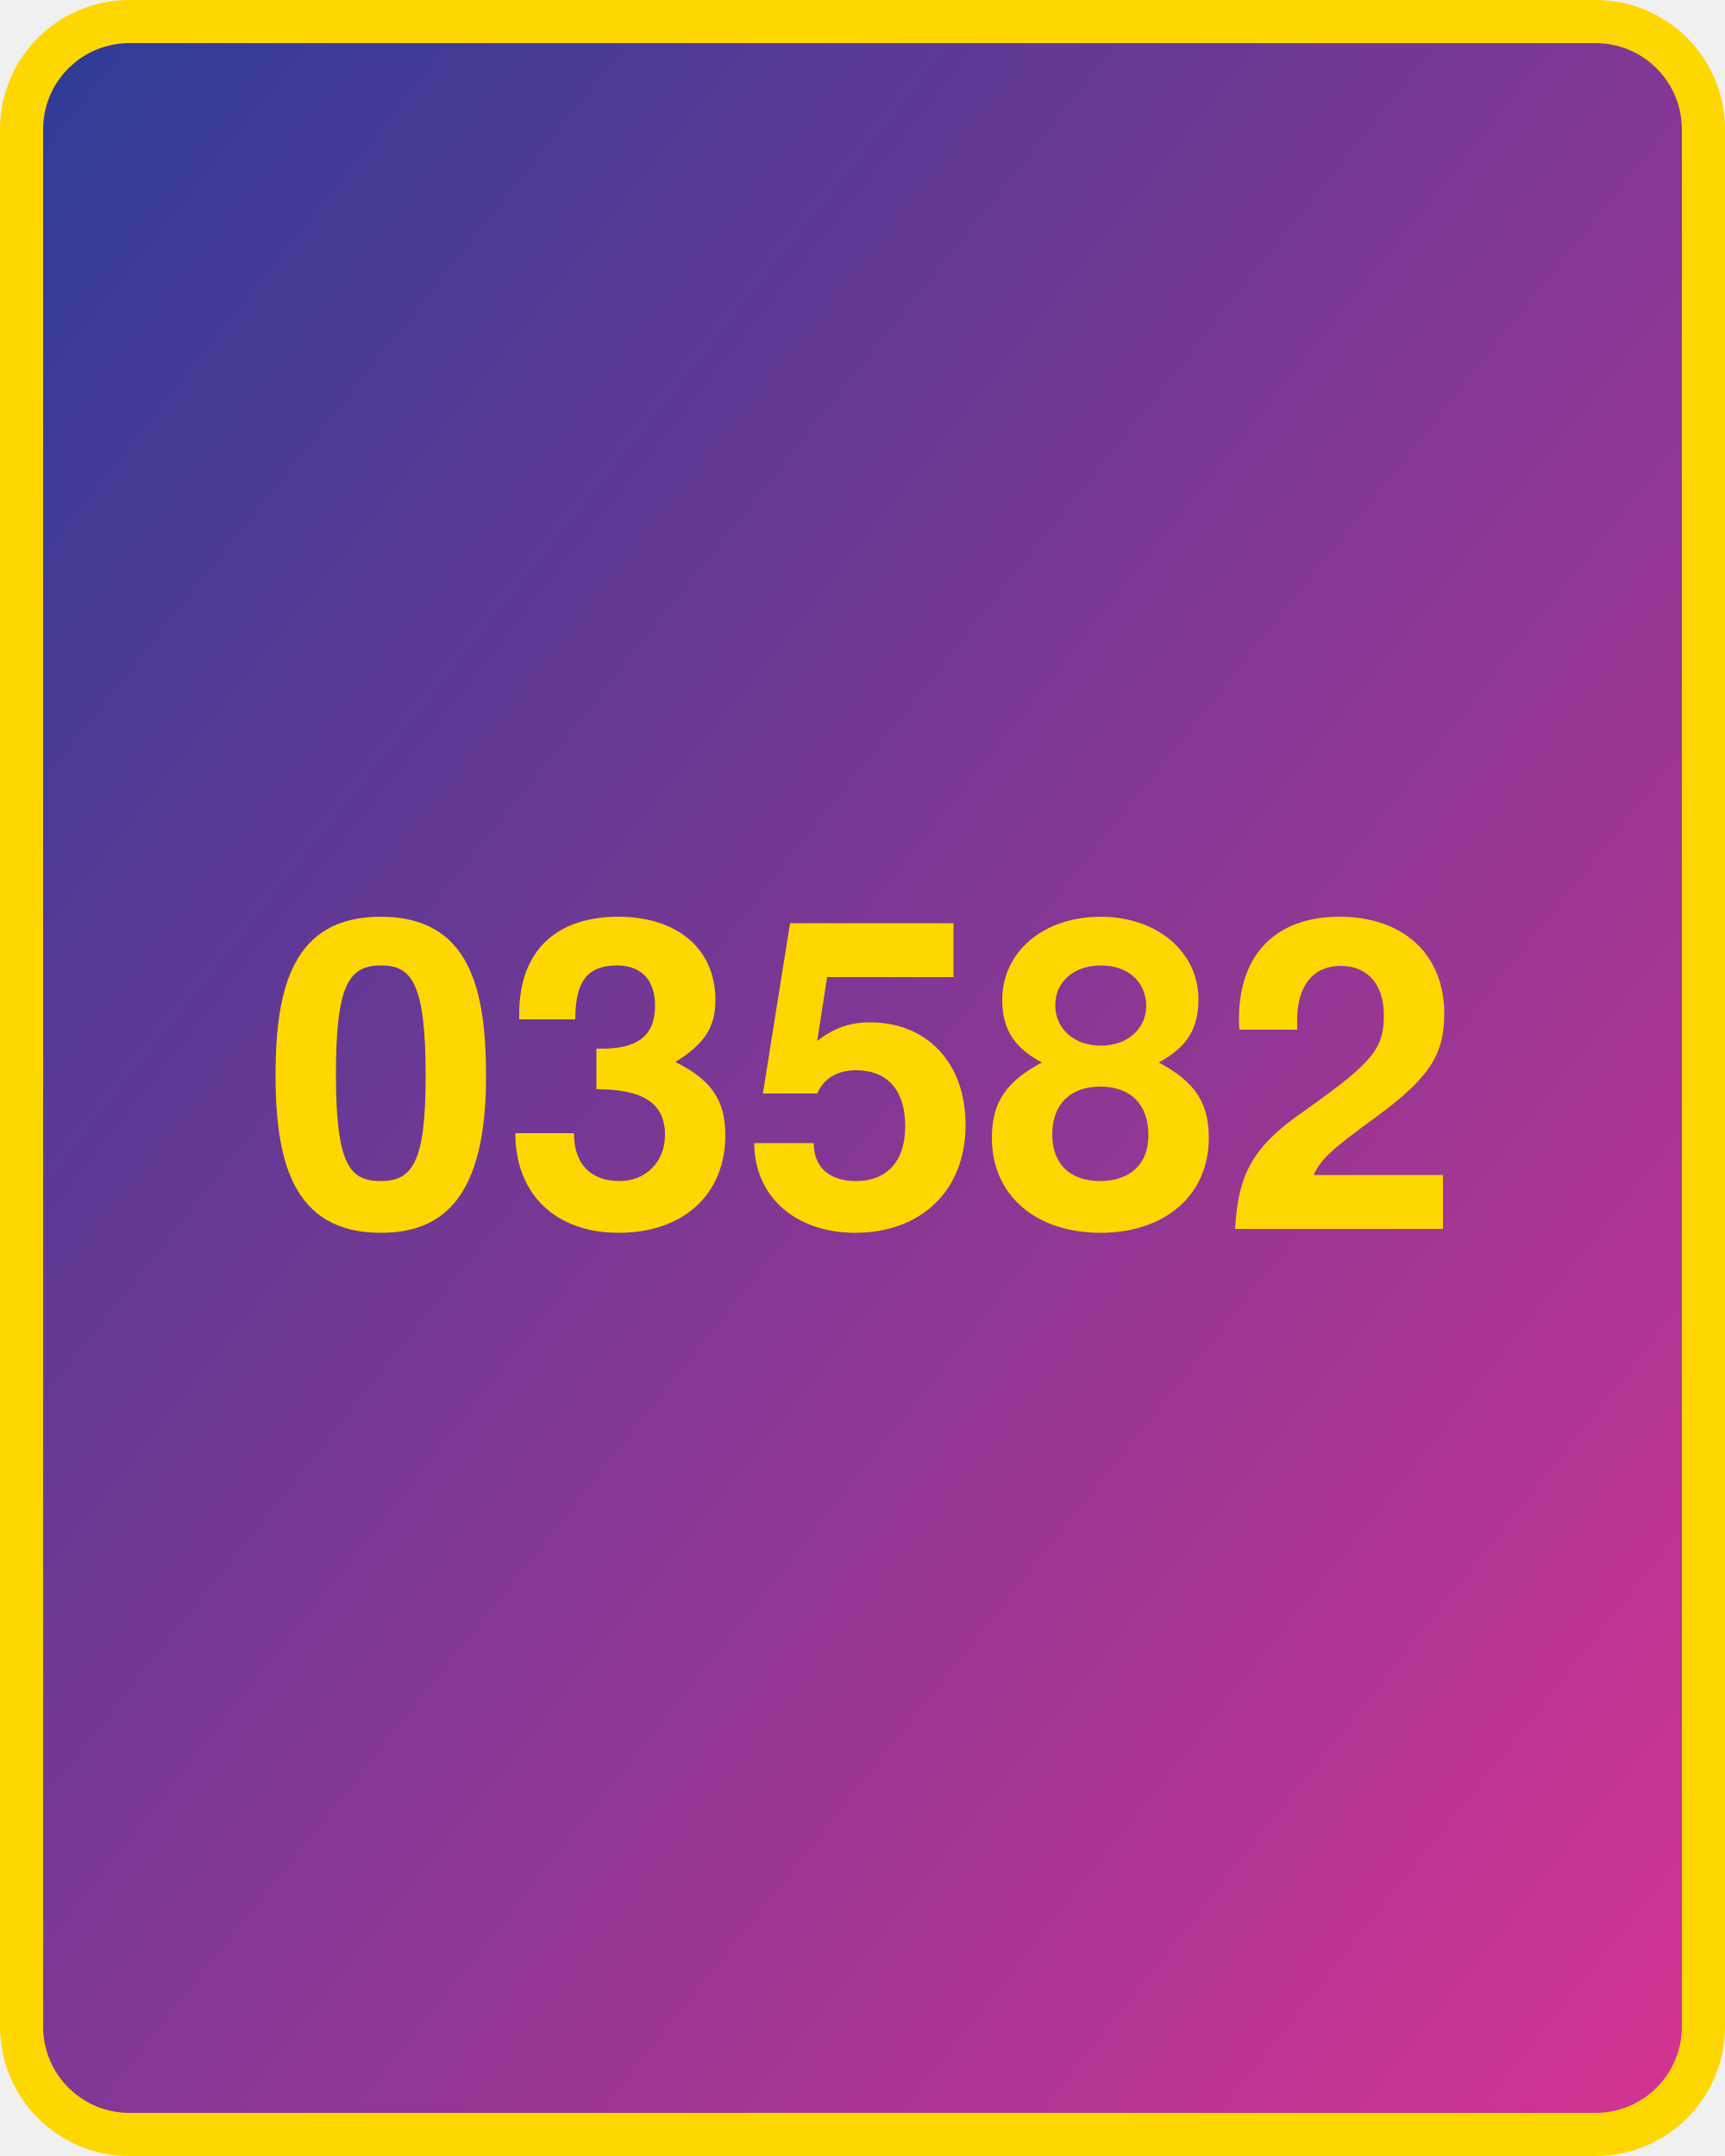
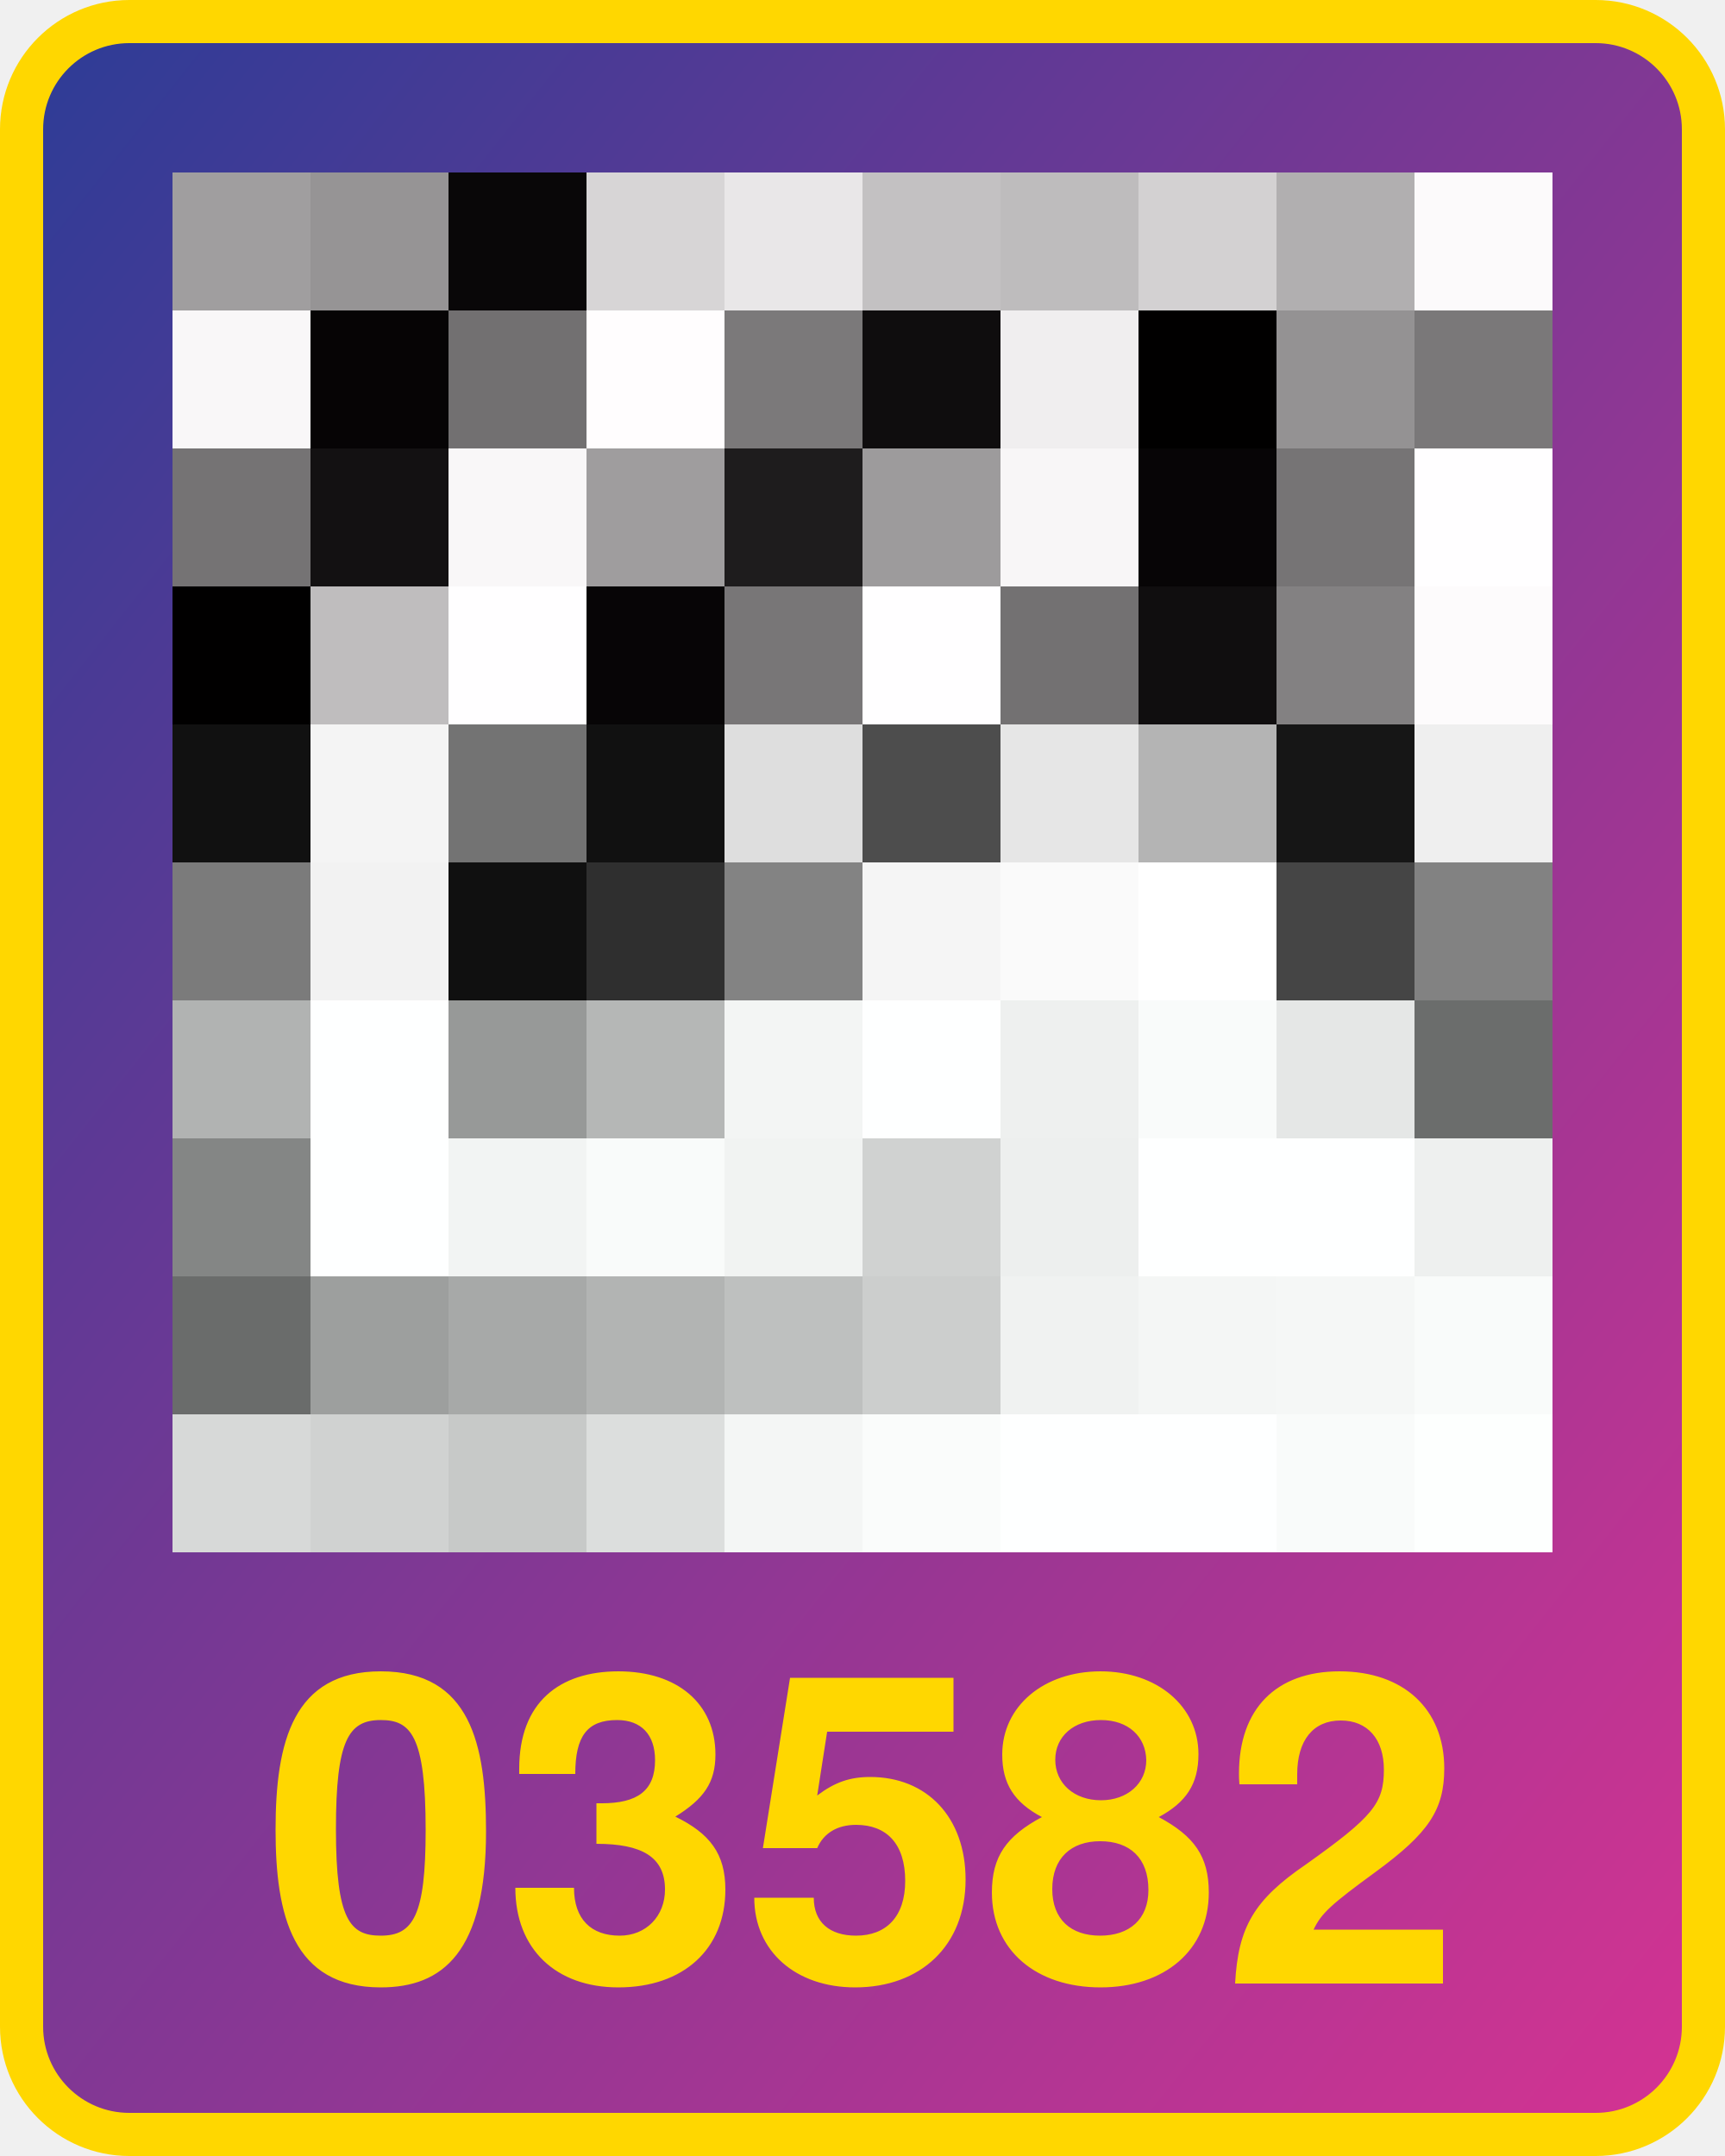
<svg xmlns="http://www.w3.org/2000/svg" width="800" height="1000" version="1.1">
  <defs>
    <linearGradient id="Gradient2" x1="0" x2="1" y1="0" y2="1">
      <stop offset="0%" stop-color="#2d3c96" />
      <stop offset="100%" stop-color="#d53392" />
    </linearGradient>
  </defs>
  <rect x="10" y="10" width="780" height="980" fill="url(#Gradient2)" rx="50" ry="50" stroke="#ffd700" stroke-width="20" />
-   <text x="400" y="570" width="780" text-anchor="middle" style="font: bold 200px 'Helvetica Neue'; fill: #ffd700">03582</text>
+   <text x="400" y="920" width="780" text-anchor="middle" style="font: bold 200px 'Helvetica Neue'; fill: #ffd700">03582</text>
+   <g transform="translate(80 80) scale(64)">
+     <rect x="0" y="0" width="1" height="1" fill="#a09e9f" />
+ ,<rect x="0" y="1" width="1" height="1" fill="#f9f7f8" />
+ ,<rect x="0" y="2" width="1" height="1" fill="#757374" />
+ ,<rect x="0" y="3" width="1" height="1" fill="#010000" />
+ ,<rect x="0" y="4" width="1" height="1" fill="#111111" />
+ ,<rect x="0" y="5" width="1" height="1" fill="#7b7b7b" />
+ ,<rect x="0" y="6" width="1" height="1" fill="#b1b3b2" />
+ ,<rect x="0" y="7" width="1" height="1" fill="#848685" />
+ ,<rect x="0" y="8" width="1" height="1" fill="#6a6c6b" />
+ ,<rect x="0" y="9" width="1" height="1" fill="#d7d9d8" />
+ ,<rect x="1" y="0" width="1" height="1" fill="#969495" />
+ ,<rect x="1" y="1" width="1" height="1" fill="#060405" />
+ ,<rect x="1" y="2" width="1" height="1" fill="#131112" />
+ ,<rect x="1" y="3" width="1" height="1" fill="#bfbdbe" />
+ ,<rect x="1" y="4" width="1" height="1" fill="#f4f4f4" />
+ ,<rect x="1" y="5" width="1" height="1" fill="#f2f2f2" />
+ ,<rect x="1" y="6" width="1" height="1" fill="#feffff" />
+ ,<rect x="1" y="7" width="1" height="1" fill="#feffff" />
+ ,<rect x="1" y="8" width="1" height="1" fill="#9d9f9e" />
+ ,<rect x="1" y="9" width="1" height="1" fill="#d0d2d1" />
+ ,<rect x="2" y="0" width="1" height="1" fill="#090708" />
+ ,<rect x="2" y="1" width="1" height="1" fill="#727071" />
+ ,<rect x="2" y="2" width="1" height="1" fill="#f9f7f8" />
+ ,<rect x="2" y="3" width="1" height="1" fill="#fffeff" />
+ ,<rect x="2" y="4" width="1" height="1" fill="#737373" />
+ ,<rect x="2" y="5" width="1" height="1" fill="#101010" />
+ ,<rect x="2" y="6" width="1" height="1" fill="#979998" />
+ ,<rect x="2" y="7" width="1" height="1" fill="#f2f4f3" />
+ ,<rect x="2" y="8" width="1" height="1" fill="#a7a9a8" />
+ ,<rect x="2" y="9" width="1" height="1" fill="#c7c9c8" />
+ ,<rect x="3" y="0" width="1" height="1" fill="#d7d5d6" />
+ ,<rect x="3" y="1" width="1" height="1" fill="#fffdfe" />
+ ,<rect x="3" y="2" width="1" height="1" fill="#9f9d9e" />
+ ,<rect x="3" y="3" width="1" height="1" fill="#070506" />
+ ,<rect x="3" y="4" width="1" height="1" fill="#111111" />
+ ,<rect x="3" y="5" width="1" height="1" fill="#2f2f2f" />
+ ,<rect x="3" y="6" width="1" height="1" fill="#b5b7b6" />
+ ,<rect x="3" y="7" width="1" height="1" fill="#f9fbfa" />
+ ,<rect x="3" y="8" width="1" height="1" fill="#b2b4b3" />
+ ,<rect x="3" y="9" width="1" height="1" fill="#dcdedd" />
+ ,<rect x="4" y="0" width="1" height="1" fill="#e9e7e8" />
+ ,<rect x="4" y="1" width="1" height="1" fill="#7b797a" />
+ ,<rect x="4" y="2" width="1" height="1" fill="#1e1c1d" />
+ ,<rect x="4" y="3" width="1" height="1" fill="#787677" />
+ ,<rect x="4" y="4" width="1" height="1" fill="#dedede" />
+ ,<rect x="4" y="5" width="1" height="1" fill="#838383" />
+ ,<rect x="4" y="6" width="1" height="1" fill="#f3f5f4" />
+ ,<rect x="4" y="7" width="1" height="1" fill="#f1f3f2" />
+ ,<rect x="4" y="8" width="1" height="1" fill="#bec0bf" />
+ ,<rect x="4" y="9" width="1" height="1" fill="#f4f6f5" />
+ ,<rect x="5" y="0" width="1" height="1" fill="#c3c1c2" />
+ ,<rect x="5" y="1" width="1" height="1" fill="#0f0d0e" />
+ ,<rect x="5" y="2" width="1" height="1" fill="#9d9b9c" />
+ ,<rect x="5" y="3" width="1" height="1" fill="#fffeff" />
+ ,<rect x="5" y="4" width="1" height="1" fill="#4d4d4d" />
+ ,<rect x="5" y="5" width="1" height="1" fill="#f5f5f5" />
+ ,<rect x="5" y="6" width="1" height="1" fill="#feffff" />
+ ,<rect x="5" y="7" width="1" height="1" fill="#d0d2d1" />
+ ,<rect x="5" y="8" width="1" height="1" fill="#cccecd" />
+ ,<rect x="5" y="9" width="1" height="1" fill="#fafcfb" />
+ ,<rect x="6" y="0" width="1" height="1" fill="#bebcbd" />
+ ,<rect x="6" y="1" width="1" height="1" fill="#f0eeef" />
+ ,<rect x="6" y="2" width="1" height="1" fill="#f8f6f7" />
+ ,<rect x="6" y="3" width="1" height="1" fill="#737172" />
+ ,<rect x="6" y="4" width="1" height="1" fill="#e6e6e6" />
+ ,<rect x="6" y="5" width="1" height="1" fill="#fafafa" />
+ ,<rect x="6" y="6" width="1" height="1" fill="#eef0ef" />
+ ,<rect x="6" y="7" width="1" height="1" fill="#edefee" />
+ ,<rect x="6" y="8" width="1" height="1" fill="#f0f2f1" />
+ ,<rect x="6" y="9" width="1" height="1" fill="#feffff" />
+ ,<rect x="7" y="0" width="1" height="1" fill="#d3d1d2" />
+ ,<rect x="7" y="1" width="1" height="1" fill="#010000" />
+ ,<rect x="7" y="2" width="1" height="1" fill="#070506" />
+ ,<rect x="7" y="3" width="1" height="1" fill="#100e0f" />
+ ,<rect x="7" y="4" width="1" height="1" fill="#b4b4b4" />
+ ,<rect x="7" y="5" width="1" height="1" fill="#ffffff" />
+ ,<rect x="7" y="6" width="1" height="1" fill="#f9fbfa" />
+ ,<rect x="7" y="7" width="1" height="1" fill="#feffff" />
+ ,<rect x="7" y="8" width="1" height="1" fill="#f4f6f5" />
+ ,<rect x="7" y="9" width="1" height="1" fill="#feffff" />
+ ,<rect x="8" y="0" width="1" height="1" fill="#b1afb0" />
+ ,<rect x="8" y="1" width="1" height="1" fill="#949293" />
+ ,<rect x="8" y="2" width="1" height="1" fill="#767475" />
+ ,<rect x="8" y="3" width="1" height="1" fill="#838182" />
+ ,<rect x="8" y="4" width="1" height="1" fill="#161616" />
+ ,<rect x="8" y="5" width="1" height="1" fill="#454545" />
+ ,<rect x="8" y="6" width="1" height="1" fill="#e5e7e6" />
+ ,<rect x="8" y="7" width="1" height="1" fill="#feffff" />
+ ,<rect x="8" y="8" width="1" height="1" fill="#f5f7f6" />
+ ,<rect x="8" y="9" width="1" height="1" fill="#f9fbfa" />
+ ,<rect x="9" y="0" width="1" height="1" fill="#fcfafb" />
+ ,<rect x="9" y="1" width="1" height="1" fill="#7a7879" />
+ ,<rect x="9" y="2" width="1" height="1" fill="#fffeff" />
+ ,<rect x="9" y="3" width="1" height="1" fill="#fdfbfc" />
+ ,<rect x="9" y="4" width="1" height="1" fill="#efefef" />
+ ,<rect x="9" y="5" width="1" height="1" fill="#828282" />
+ ,<rect x="9" y="6" width="1" height="1" fill="#6b6d6c" />
+ ,<rect x="9" y="7" width="1" height="1" fill="#eef0ef" />
+ ,<rect x="9" y="8" width="1" height="1" fill="#f9fbfa" />
+ ,<rect x="9" y="9" width="1" height="1" fill="#fdfffe" />
+   </g>
</svg>
